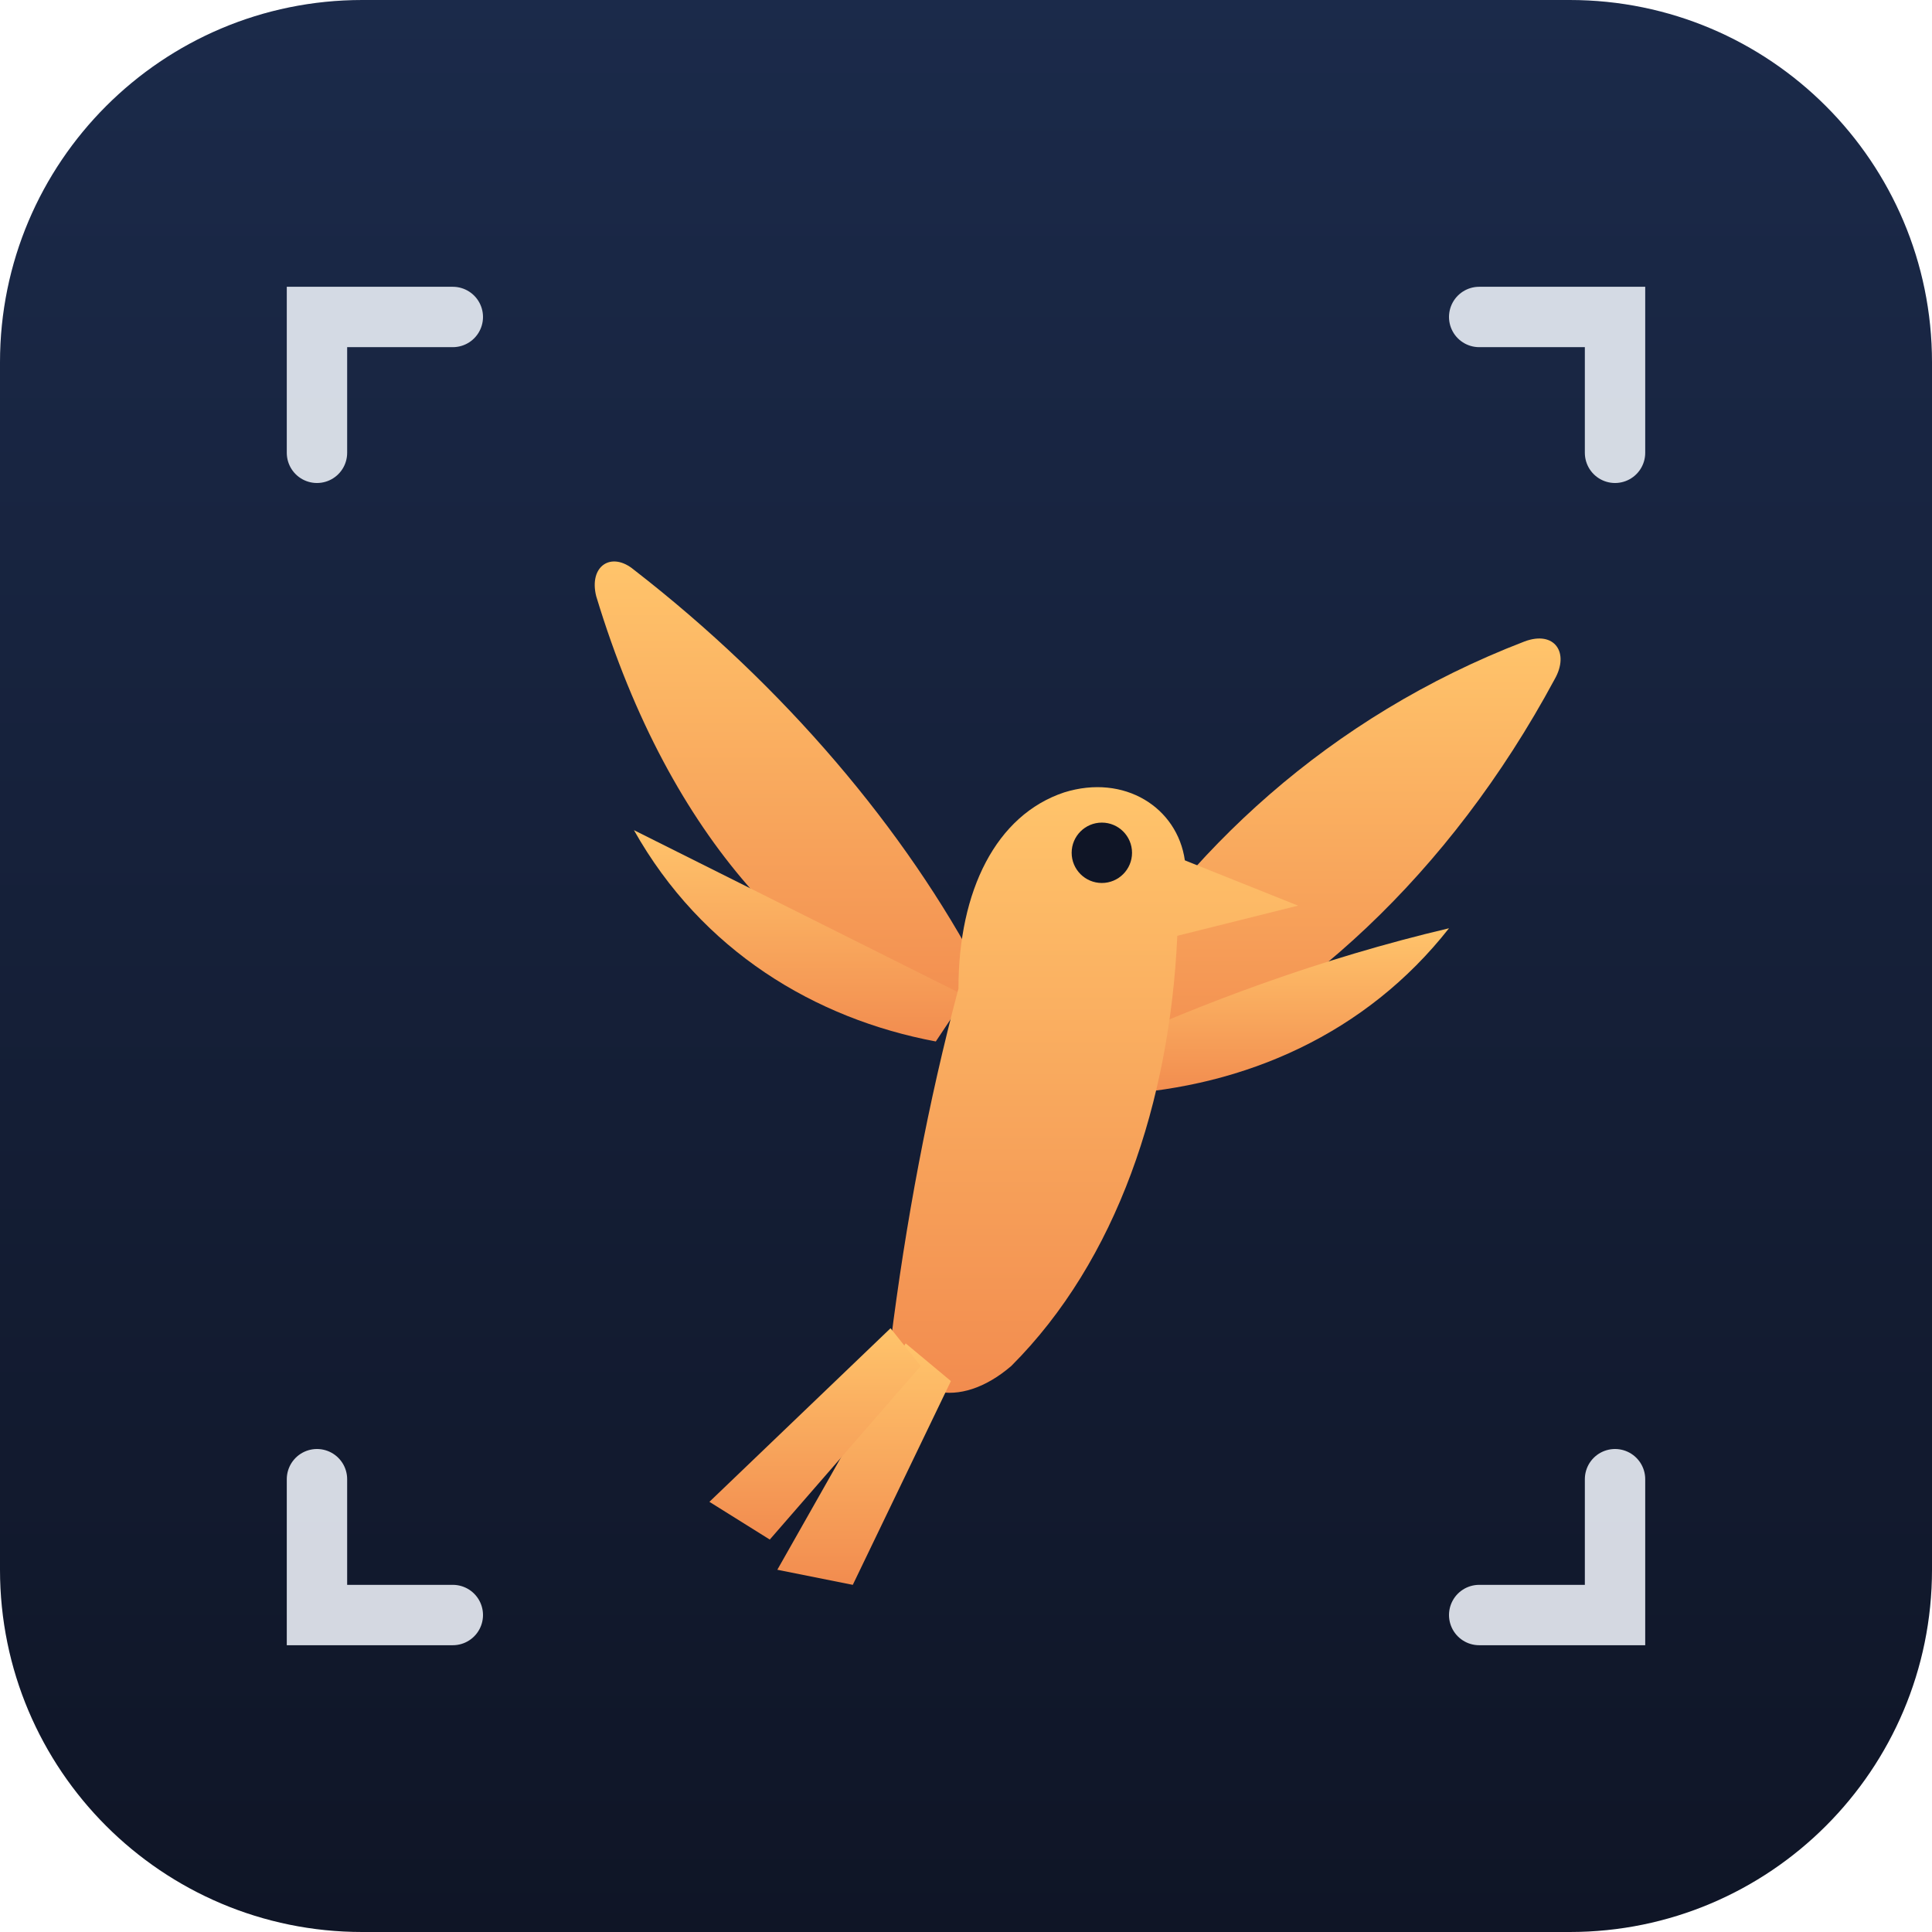
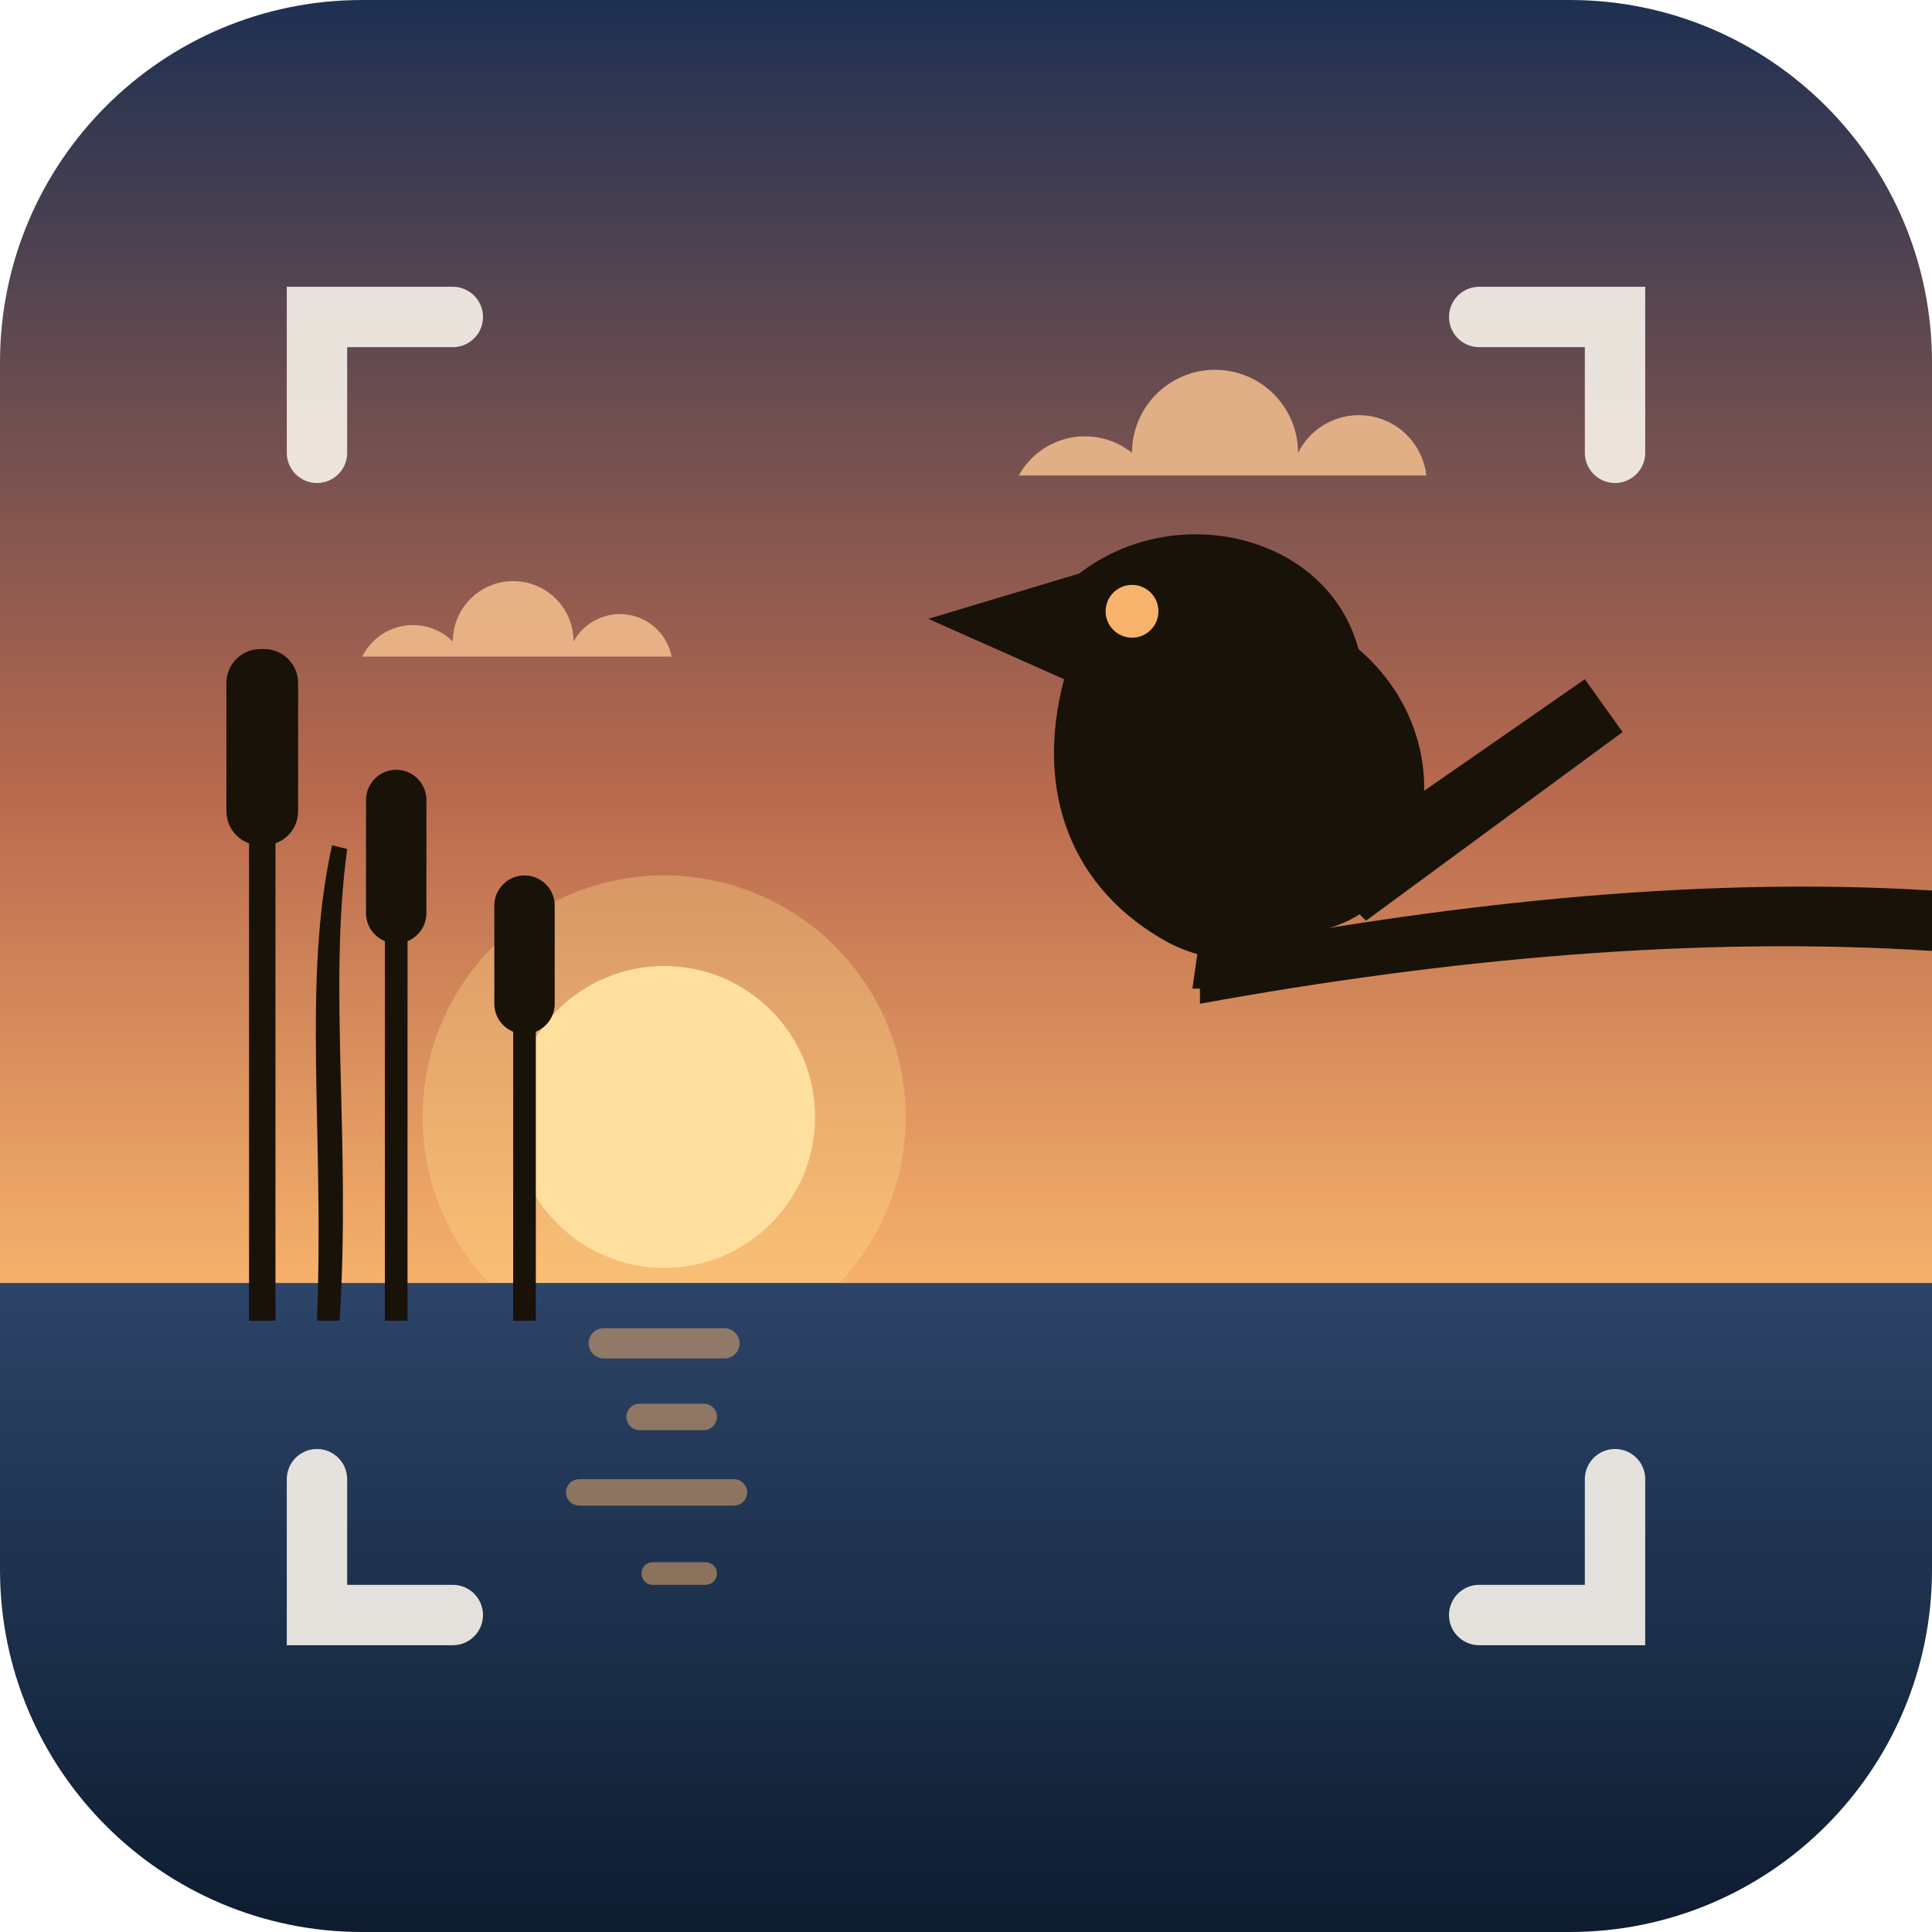
<svg xmlns="http://www.w3.org/2000/svg" viewBox="0 0 512 512">
  <defs>
    <linearGradient id="sky" x1="0" y1="0" x2="0" y2="1">
-       <stop offset="0" stop-color="#1b2a4a" />
-       <stop offset="1" stop-color="#0f1526" />
+       <stop offset="0" stop-color="#1c2f52" />
+       <stop offset="0.62" stop-color="#b96a4e" />
+       <stop offset="1" stop-color="#f7b26b" />
    </linearGradient>
-     <linearGradient id="bird" x1="0" y1="0" x2="0" y2="1">
-       <stop offset="0" stop-color="#ffc46b" />
-       <stop offset="1" stop-color="#f28c4f" />
+     <linearGradient id="water" x1="0" y1="0" x2="0" y2="1">
+       <stop offset="0" stop-color="#2c4468" />
+       <stop offset="1" stop-color="#0e1c30" />
    </linearGradient>
+     <clipPath id="rr">
+       <rect width="512" height="512" rx="96" />
+     </clipPath>
  </defs>
-   <rect width="512" height="512" rx="96" fill="url(#sky)" />
-   <g fill="none" stroke="#e9edf5" stroke-opacity="0.9" stroke-width="16" stroke-linecap="round">
+   <g clip-path="url(#rr)">
+     <rect width="512" height="340" fill="url(#sky)" />
+     <circle cx="176" cy="296" r="64" fill="#ffd98a" opacity="0.35" />
+     <circle cx="176" cy="296" r="40" fill="#ffdf9e" />
+     <g fill="#f4c08e" opacity="0.85">
+       <path d="M300 120 a22 22 0 0 1 44 0 a18 18 0 0 1 34 6 h-108 a20 20 0 0 1 30 -6 Z" />
+       <path d="M120 170 a16 16 0 0 1 32 0 a14 14 0 0 1 26 4 h-82 a15 15 0 0 1 24 -4 Z" />
+     </g>
+     <rect y="340" width="512" height="172" fill="url(#water)" />
+     <g fill="#f7b26b" opacity="0.5">
+       <rect x="156" y="352" width="40" height="8" rx="4" />
+       <rect x="166" y="372" width="24" height="7" rx="3.5" />
+       <rect x="150" y="392" width="48" height="7" rx="3.5" />
+       <rect x="170" y="414" width="20" height="6" rx="3" />
+     </g>
+     <g fill="#181209">
+       <rect x="66" y="200" width="7" height="150" />
+       <rect x="60" y="172" width="19" height="52" rx="9" />
+       <rect x="102" y="230" width="6" height="120" />
+       <rect x="97" y="204" width="16" height="46" rx="8" />
+       <rect x="136" y="256" width="6" height="94" />
+       <rect x="131" y="232" width="16" height="42" rx="8" />
+       <path d="M84 350 C 86 300, 80 260, 88 224 L 92 225 C 87 262, 93 302, 90 350 Z" />
+     </g>
+     <g fill="#181209">
+       <path d="M512 236 C 448 232, 380 240, 318 252 L 318 266 C 384 254, 450 248, 512 252 Z" />
+       <path d="M352 246                C 380 238, 388 196, 360 172                C 352 142, 312 132, 286 152                L 246 164                L 282 180                C 274 210, 284 236, 310 250                C 326 258, 342 254, 352 246 Z" />
+       <path d="M348 230 L 420 180 L 430 194 L 362 244 Z" />
+       <path d="M318 248 L 316 262 L 326 262 L 328 250 Z" />
+     </g>
+     <circle cx="300" cy="162" r="7" fill="#f7b26b" />
+   </g>
+   <g fill="none" stroke="#f5f0e8" stroke-opacity="0.92" stroke-width="16" stroke-linecap="round">
    <path d="M120 84 H84 V120" />
    <path d="M392 84 H428 V120" />
    <path d="M120 428 H84 V392" />
    <path d="M392 428 H428 V392" />
  </g>
-   <g fill="url(#bird)">
-     <path d="M250 272              C 214 258, 178 224, 158 158              C 156 150, 162 146, 168 151              C 208 182, 240 220, 260 258              C 254 264, 250 266, 250 272 Z" />
-     <path d="M248 276 C 216 270, 186 252, 168 220 C 200 236, 232 252, 256 264 Z" />
-     <path d="M290 266              C 314 226, 352 190, 404 170              C 412 167, 416 173, 412 180              C 384 232, 344 268, 302 286              C 296 278, 292 272, 290 266 Z" />
-     <path d="M296 290 C 330 288, 362 274, 384 246 C 350 254, 318 266, 292 278 Z" />
-     <path d="M254 262              C 254 236, 264 216, 282 210              C 298 205, 312 214, 314 228              L 344 240              L 312 248              C 310 292, 296 334, 268 362              C 254 374, 240 370, 236 356              C 240 324, 246 292, 254 262 Z" />
-     <path d="M240 356 L 206 416 L 226 420 L 252 366 Z" />
-     <path d="M236 352 L 188 398 L 204 408 L 244 362 Z" />
-   </g>
-   <circle cx="292" cy="226" r="8" fill="#0f1526" />
</svg>
